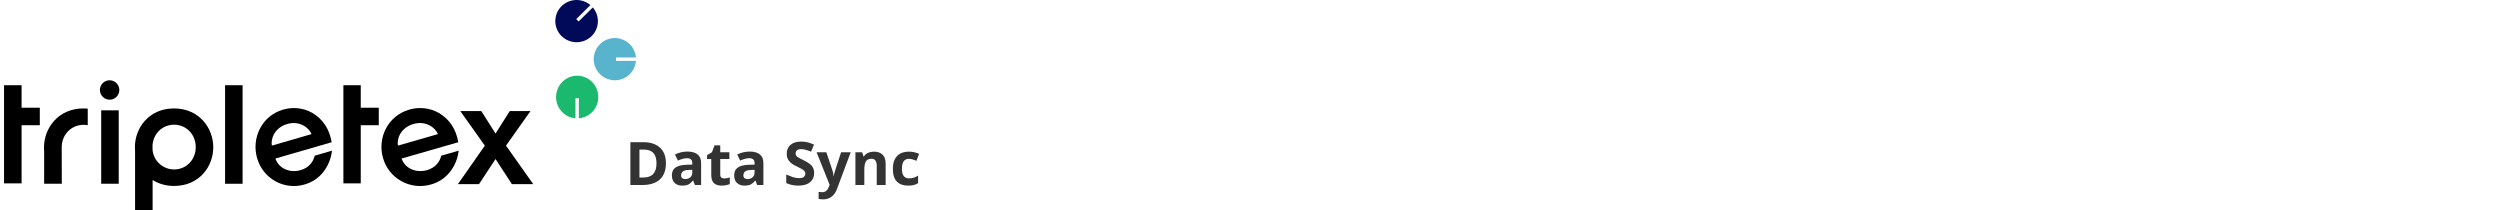
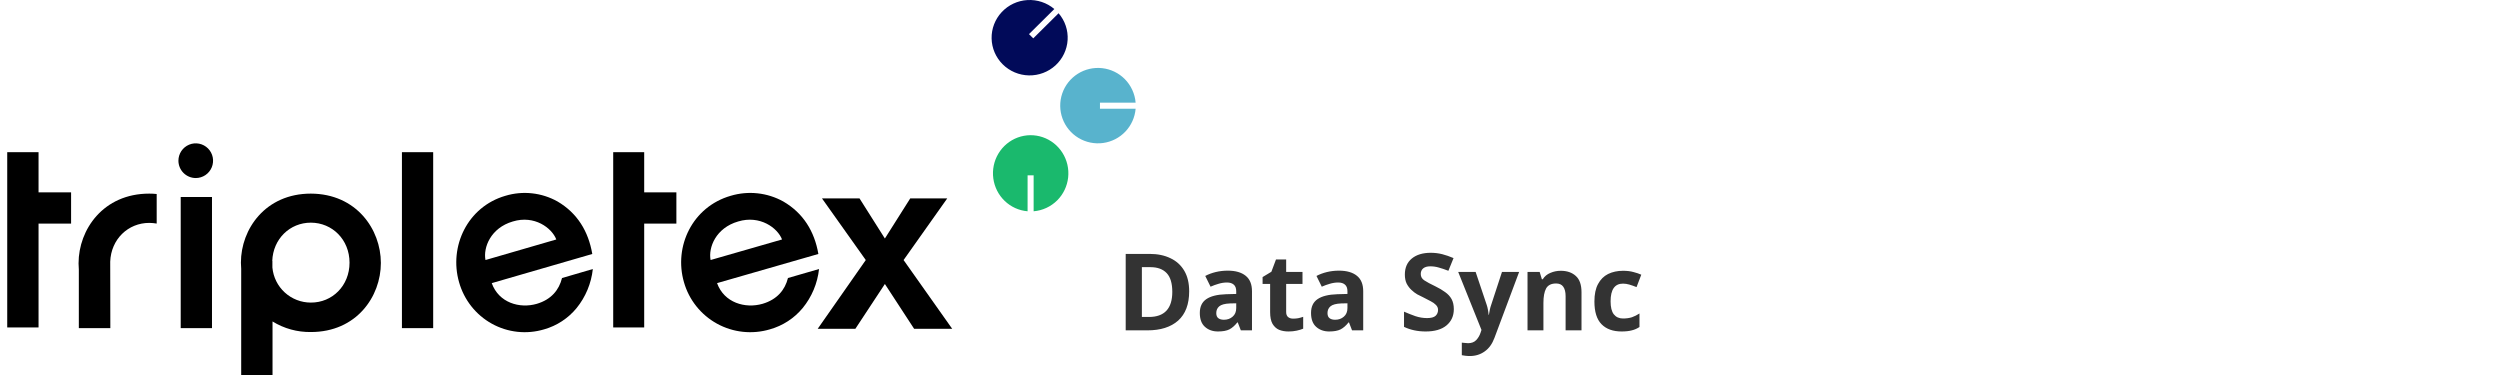
- <svg xmlns="http://www.w3.org/2000/svg" viewBox="0 0 500 42" fill="none">
+ <svg xmlns="http://www.w3.org/2000/svg" viewBox="0 0 280 42" fill="none">
  <path d="M66.336 28.446C65.903 25.903 64.649 23.857 62.438 22.563C61.556 22.07 60.585 21.76 59.581 21.652C58.578 21.543 57.564 21.638 56.598 21.931C52.356 23.165 50.266 27.604 51.415 31.606C51.691 32.587 52.157 33.502 52.786 34.3C53.416 35.098 54.197 35.762 55.083 36.253C55.97 36.744 56.944 37.053 57.95 37.162C58.956 37.271 59.974 37.178 60.944 36.887C62.365 36.484 63.631 35.655 64.574 34.51C65.59 33.259 66.223 31.738 66.397 30.131L62.946 31.14C62.618 32.464 61.751 33.547 60.123 34.028C58.211 34.585 55.867 33.923 55.075 31.711L66.336 28.446ZM54.373 29.123C54.104 27.724 54.955 25.527 57.435 24.805C59.854 24.067 61.811 25.527 62.304 26.821L54.373 29.123Z" fill="black" />
  <path d="M91.658 28.445C91.221 25.903 89.955 23.857 87.724 22.563C86.834 22.07 85.854 21.76 84.842 21.652C83.83 21.543 82.807 21.638 81.832 21.931C77.552 23.165 75.443 27.603 76.603 31.605C76.881 32.586 77.353 33.503 77.99 34.301C78.626 35.099 79.416 35.763 80.312 36.255C81.207 36.746 82.192 37.055 83.209 37.163C84.225 37.271 85.253 37.177 86.233 36.885C87.666 36.482 88.944 35.653 89.895 34.508C90.919 33.258 91.558 31.737 91.733 30.13L88.252 31.138C87.921 32.463 87.046 33.545 85.404 34.027C83.475 34.584 81.109 33.922 80.31 31.71L91.658 28.445ZM79.587 29.122C79.315 27.723 80.174 25.526 82.676 24.804C85.117 24.067 87.091 25.526 87.589 26.82L79.587 29.122Z" fill="black" />
  <path d="M91.582 36.827H95.8L99.107 31.807L102.383 36.827H106.647L101.201 29.125L106.093 22.218H101.949L99.107 26.713L96.264 22.218H92.06L96.967 29.125L91.582 36.827Z" fill="black" />
  <path d="M42.657 29.451C42.657 33.229 39.913 37.187 34.828 37.187C33.309 37.212 31.815 36.801 30.523 36.003V42H27.014V30.11C26.998 29.886 26.983 29.661 26.983 29.436V29.406C26.983 25.658 29.728 21.685 34.813 21.685C39.912 21.7 42.657 25.688 42.657 29.451ZM39.148 29.421C39.148 26.842 37.213 24.938 34.813 24.938C32.473 24.938 30.583 26.752 30.493 29.226H30.508V29.96C30.605 31.034 31.1 32.033 31.897 32.76C32.694 33.487 33.734 33.89 34.813 33.889C37.213 33.904 39.148 32 39.148 29.421" fill="black" />
  <path d="M48.247 17.044H45.016V36.751H48.516V33.633V17.044H48.247Z" fill="black" />
  <path d="M20.239 22.064H23.743V36.75H20.239V22.064ZM21.924 19.941C22.307 19.941 22.683 19.827 23.002 19.613C23.321 19.4 23.569 19.096 23.716 18.741C23.863 18.386 23.901 17.995 23.827 17.619C23.752 17.242 23.567 16.895 23.296 16.624C23.024 16.352 22.678 16.167 22.302 16.092C21.926 16.017 21.536 16.055 21.181 16.203C20.827 16.35 20.524 16.599 20.31 16.918C20.097 17.238 19.983 17.613 19.983 17.998C19.985 18.513 20.189 19.006 20.553 19.37C20.917 19.734 21.409 19.939 21.924 19.941Z" fill="black" />
  <path d="M12.344 29.307C12.434 26.792 14.348 24.964 16.711 24.964C16.992 24.966 17.272 24.991 17.549 25.039V21.729C17.271 21.699 16.991 21.684 16.711 21.685C11.566 21.685 8.799 25.713 8.799 29.487V29.517C8.799 29.741 8.814 29.966 8.829 30.191V36.75H12.358L12.344 29.307Z" fill="black" />
  <path d="M7.962 21.544H4.317V17.044H0.81V36.674H4.317V25.043H7.962V21.544Z" fill="black" />
  <path d="M75.755 21.544H72.15V17.044H68.679V36.674H72.15V25.043H75.755V21.544Z" fill="black" />
  <path d="M123.196 12.176V11.499H127.19C127.108 10.502 126.678 9.566 125.974 8.854C125.294 8.171 124.401 7.741 123.443 7.634C122.484 7.528 121.518 7.751 120.704 8.268C119.891 8.784 119.278 9.563 118.968 10.475C118.659 11.386 118.67 12.376 119.001 13.28C119.332 14.184 119.962 14.949 120.788 15.446C121.613 15.944 122.584 16.145 123.54 16.016C124.495 15.887 125.378 15.437 126.042 14.738C126.706 14.04 127.111 13.136 127.19 12.177L123.196 12.176Z" fill="#58B3CD" />
  <path d="M115.09 19.634H115.767V23.663C116.764 23.581 117.7 23.146 118.412 22.436C119.095 21.75 119.525 20.849 119.632 19.882C119.738 18.915 119.515 17.941 118.998 17.12C118.482 16.299 117.703 15.681 116.792 15.368C115.88 15.055 114.89 15.067 113.986 15.401C113.082 15.735 112.317 16.371 111.82 17.204C111.322 18.037 111.121 19.016 111.25 19.98C111.379 20.945 111.829 21.835 112.528 22.505C113.226 23.175 114.13 23.584 115.089 23.663L115.09 19.634Z" fill="#1AB96D" />
  <path d="M115.725 4.295L115.248 3.822L118.085 1.01C117.248 0.302 116.166 -0.057 115.067 0.007C113.968 0.072 112.937 0.556 112.191 1.358C111.444 2.159 111.039 3.216 111.06 4.307C111.082 5.397 111.529 6.437 112.308 7.209C113.086 7.98 114.135 8.423 115.236 8.445C116.337 8.466 117.403 8.065 118.212 7.325C119.02 6.585 119.508 5.563 119.574 4.474C119.639 3.385 119.277 2.313 118.562 1.483L115.725 4.295Z" fill="#010A59" />
  <g fill="#333">
    <text x="125" y="37" font-weight="700" font-family="Barlow, sans-serif">
      Data Sync
    </text>
  </g>
</svg>
